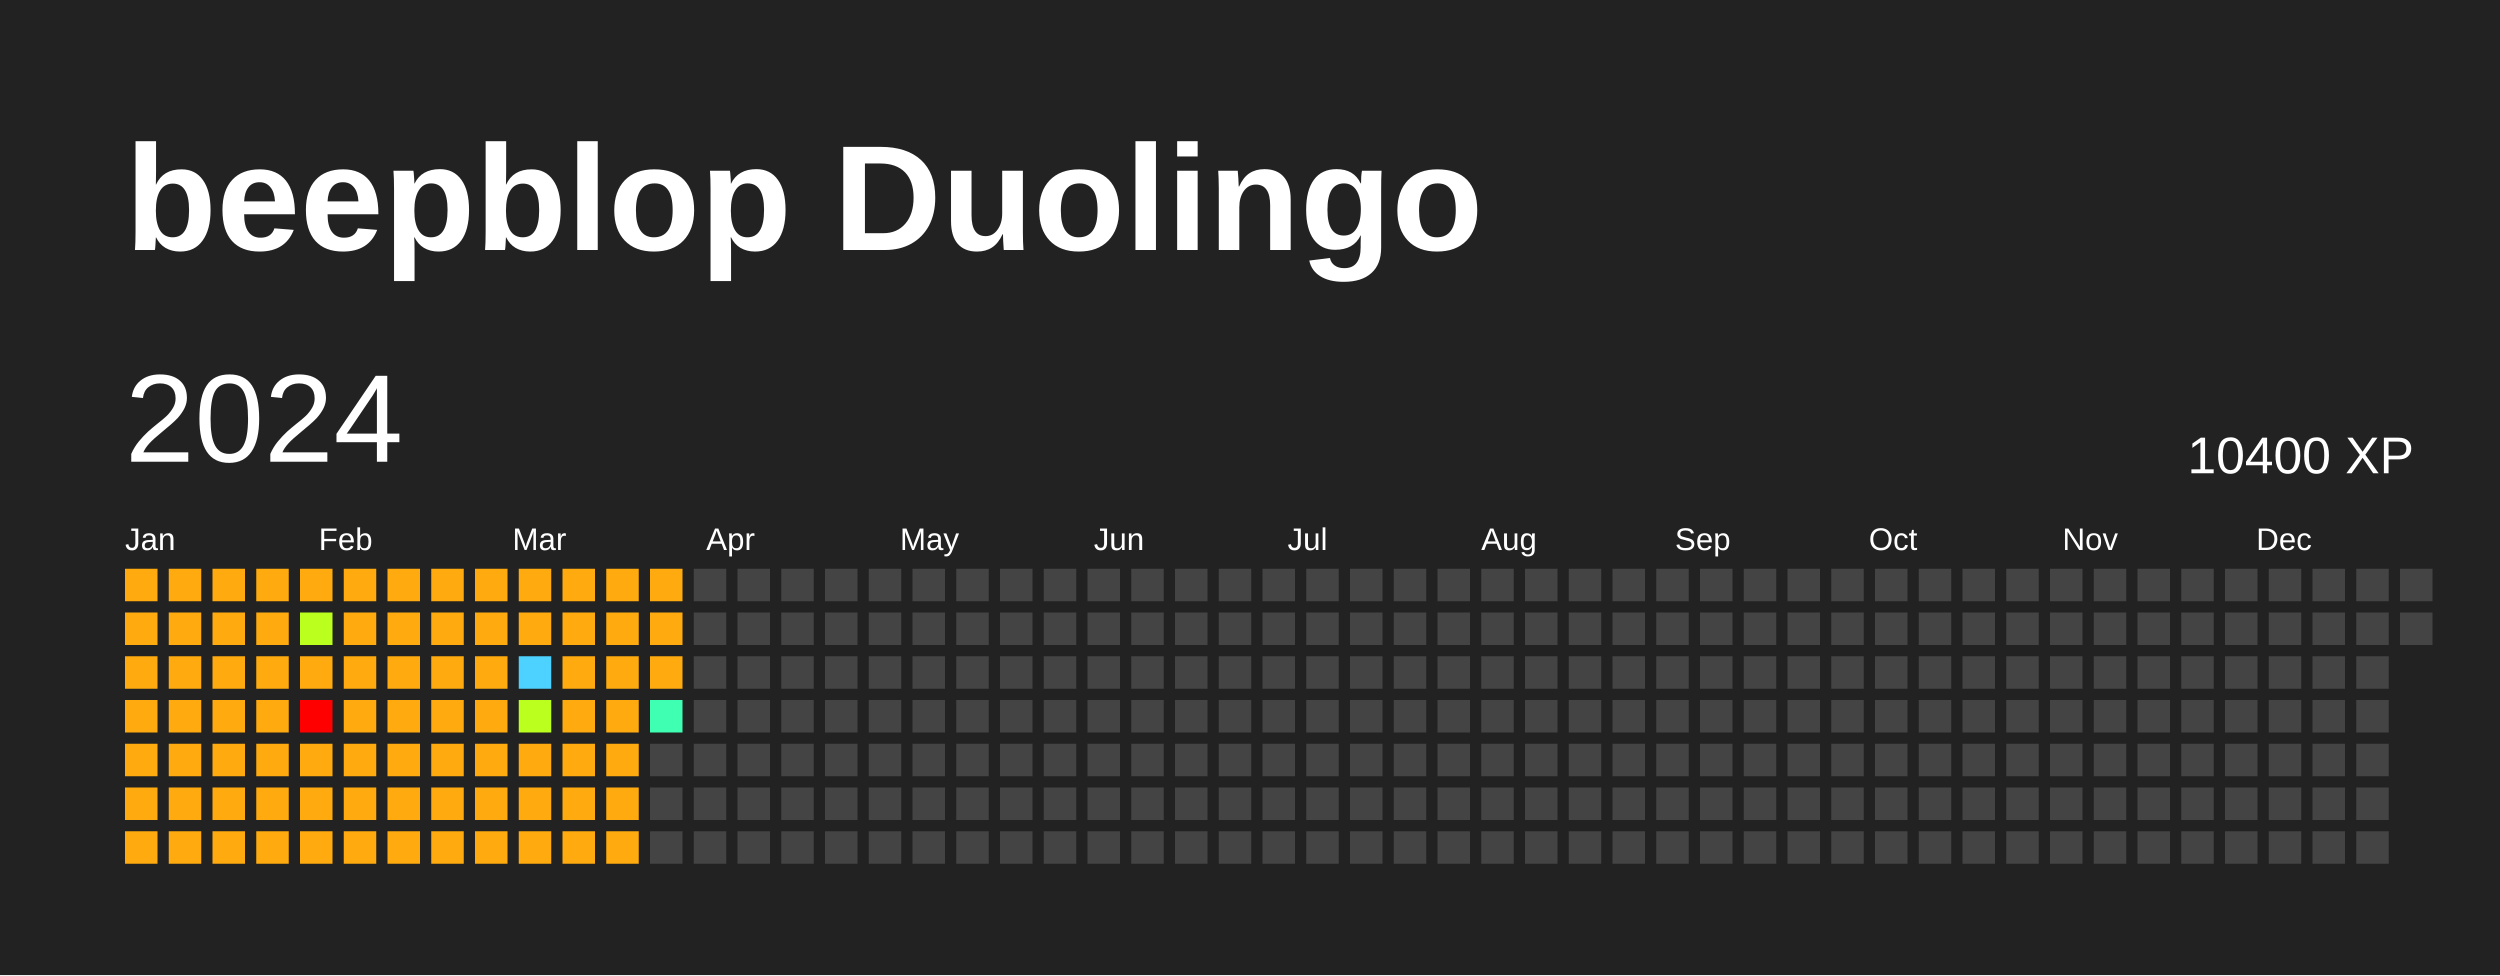
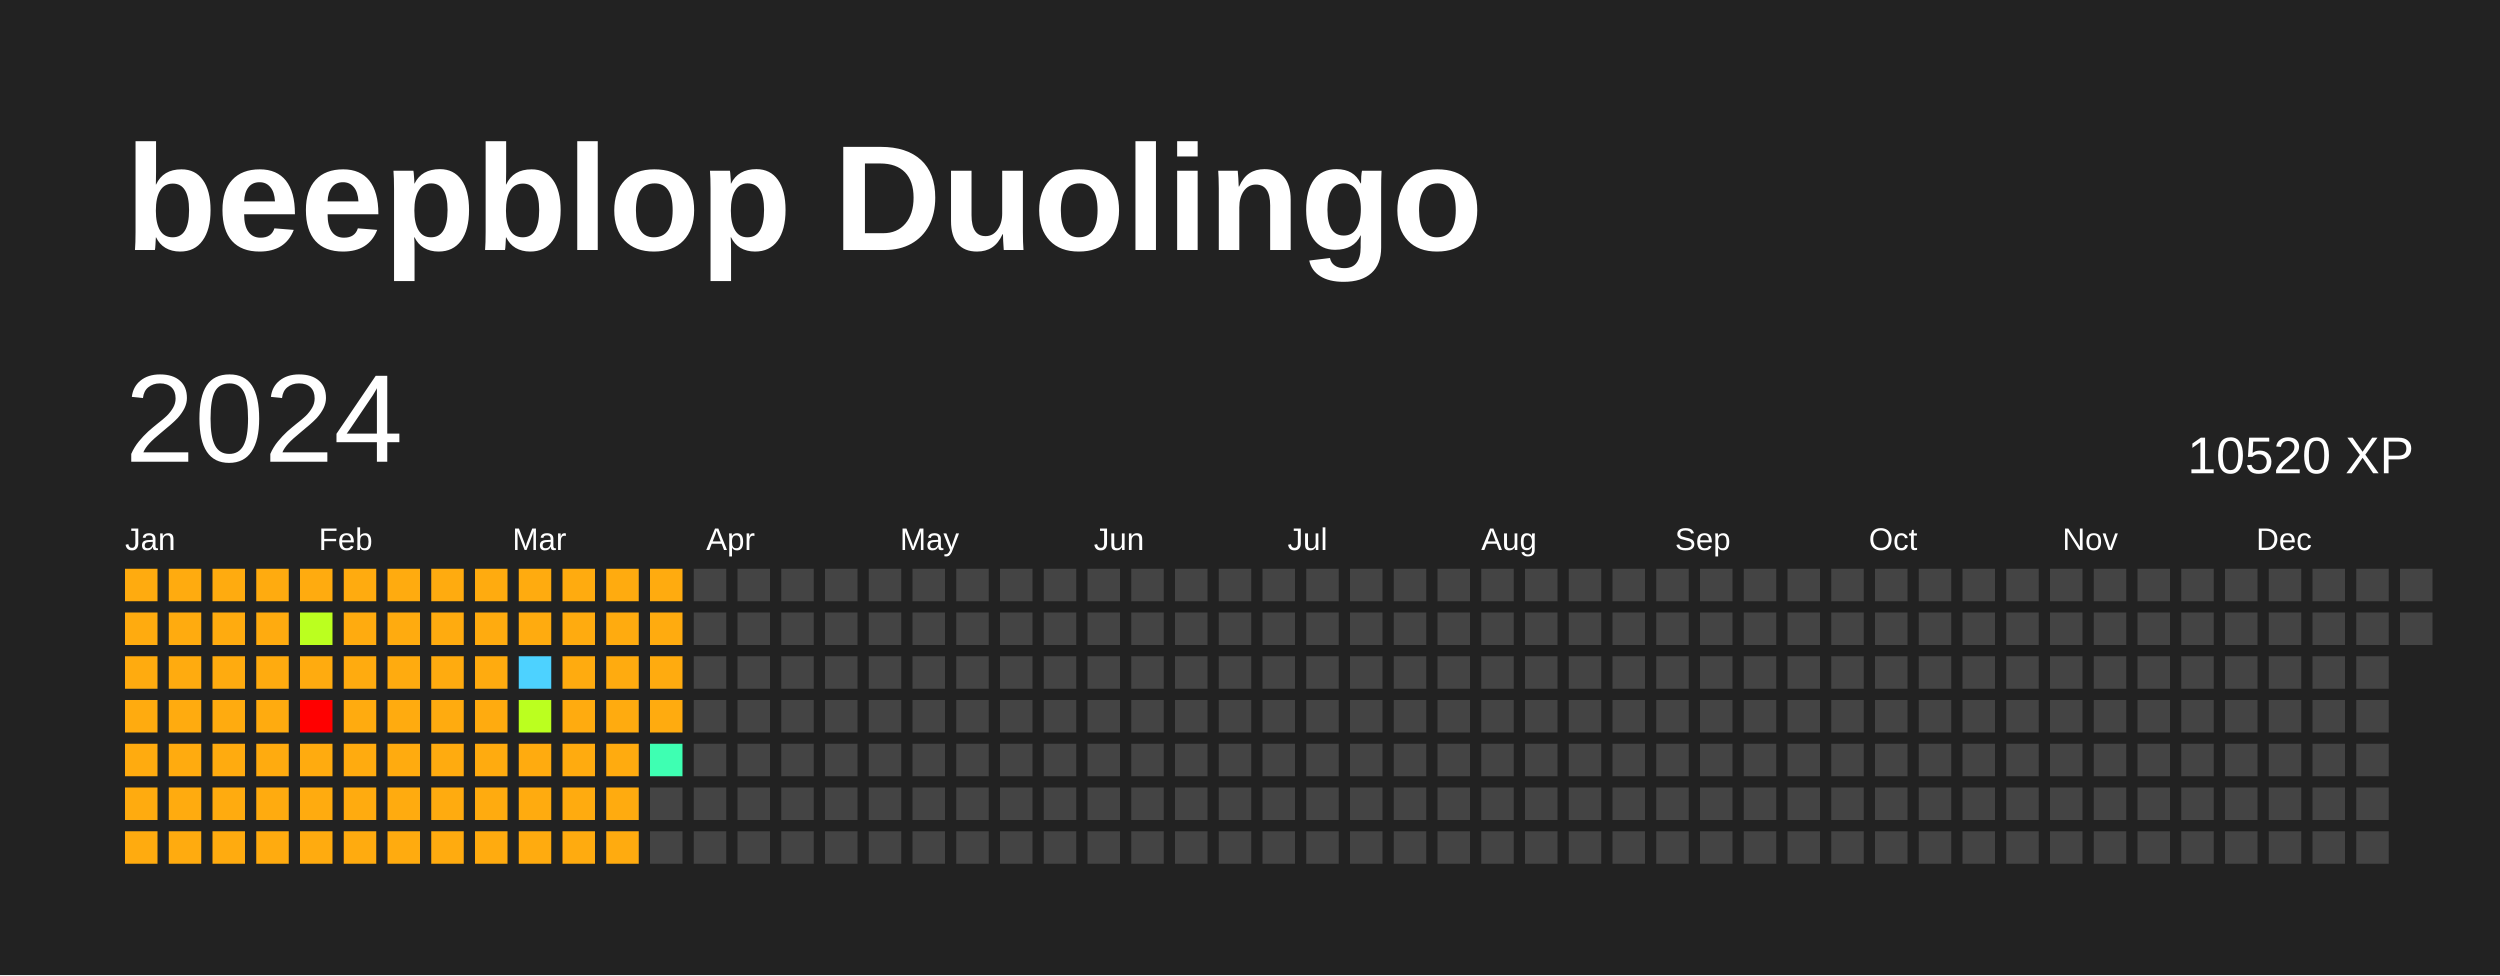
<svg xmlns="http://www.w3.org/2000/svg" baseProfile="full" height="78mm" version="1.1" viewBox="0,0,200,78" width="200mm">
  <defs />
  <rect fill="#222222" height="78" width="200" x="0" y="0" />
  <text fill="#FFFFFF" style="font-size:12px; font-family:Arial; font-weight:bold;" x="10" y="20">beepblop Duolingo</text>
  <text dominant-baseline="hanging" fill="#FFFFFF" style="font-size:10.0px; font-family:Arial;" x="10" y="30">2024</text>
-   <text dominant-baseline="hanging" fill="#FFFFFF" style="font-size:4.125px; font-family:Arial;" x="175" y="35">10400 XP</text>
+   <text dominant-baseline="hanging" fill="#FFFFFF" style="font-size:4.125px; font-family:Arial;" x="175" y="35">10520 XP</text>
  <text fill="#FFFFFF" style="font-size:2.5px; font-family:Arial" x="10.0" y="44">Jan</text>
  <text fill="#FFFFFF" style="font-size:2.5px; font-family:Arial" x="25.5" y="44">Feb</text>
  <text fill="#FFFFFF" style="font-size:2.5px; font-family:Arial" x="41.0" y="44">Mar</text>
  <text fill="#FFFFFF" style="font-size:2.5px; font-family:Arial" x="56.5" y="44">Apr</text>
  <text fill="#FFFFFF" style="font-size:2.5px; font-family:Arial" x="72.0" y="44">May</text>
  <text fill="#FFFFFF" style="font-size:2.5px; font-family:Arial" x="87.5" y="44">Jun</text>
  <text fill="#FFFFFF" style="font-size:2.5px; font-family:Arial" x="103.0" y="44">Jul</text>
  <text fill="#FFFFFF" style="font-size:2.5px; font-family:Arial" x="118.5" y="44">Aug</text>
  <text fill="#FFFFFF" style="font-size:2.5px; font-family:Arial" x="134.0" y="44">Sep</text>
  <text fill="#FFFFFF" style="font-size:2.5px; font-family:Arial" x="149.5" y="44">Oct</text>
  <text fill="#FFFFFF" style="font-size:2.5px; font-family:Arial" x="165.0" y="44">Nov</text>
  <text fill="#FFFFFF" style="font-size:2.5px; font-family:Arial" x="180.5" y="44">Dec</text>
  <rect fill="#ffab0f" height="2.6" width="2.6" x="10.0" y="45.5" />
  <rect fill="#ffab0f" height="2.6" width="2.6" x="10.0" y="49.0" />
  <rect fill="#ffab0f" height="2.6" width="2.6" x="10.0" y="52.5" />
  <rect fill="#ffab0f" height="2.6" width="2.6" x="10.0" y="56.0" />
  <rect fill="#ffab0f" height="2.6" width="2.6" x="10.0" y="59.5" />
  <rect fill="#ffab0f" height="2.6" width="2.6" x="10.0" y="63.0" />
  <rect fill="#ffab0f" height="2.6" width="2.6" x="10.0" y="66.5" />
  <rect fill="#ffab0f" height="2.6" width="2.6" x="13.5" y="45.5" />
  <rect fill="#ffab0f" height="2.6" width="2.6" x="13.5" y="49.0" />
  <rect fill="#ffab0f" height="2.6" width="2.6" x="13.5" y="52.5" />
  <rect fill="#ffab0f" height="2.6" width="2.6" x="13.5" y="56.0" />
  <rect fill="#ffab0f" height="2.6" width="2.6" x="13.5" y="59.5" />
  <rect fill="#ffab0f" height="2.6" width="2.6" x="13.5" y="63.0" />
  <rect fill="#ffab0f" height="2.6" width="2.6" x="13.5" y="66.5" />
  <rect fill="#ffab0f" height="2.6" width="2.6" x="17.0" y="45.5" />
  <rect fill="#ffab0f" height="2.6" width="2.6" x="17.0" y="49.0" />
  <rect fill="#ffab0f" height="2.6" width="2.6" x="17.0" y="52.5" />
  <rect fill="#ffab0f" height="2.6" width="2.6" x="17.0" y="56.0" />
  <rect fill="#ffab0f" height="2.6" width="2.6" x="17.0" y="59.5" />
  <rect fill="#ffab0f" height="2.6" width="2.6" x="17.0" y="63.0" />
  <rect fill="#ffab0f" height="2.6" width="2.6" x="17.0" y="66.5" />
  <rect fill="#ffab0f" height="2.6" width="2.6" x="20.5" y="45.5" />
  <rect fill="#ffab0f" height="2.6" width="2.6" x="20.5" y="49.0" />
  <rect fill="#ffab0f" height="2.6" width="2.6" x="20.5" y="52.5" />
  <rect fill="#ffab0f" height="2.6" width="2.6" x="20.5" y="56.0" />
  <rect fill="#ffab0f" height="2.6" width="2.6" x="20.5" y="59.5" />
  <rect fill="#ffab0f" height="2.6" width="2.6" x="20.5" y="63.0" />
  <rect fill="#ffab0f" height="2.6" width="2.6" x="20.5" y="66.5" />
  <rect fill="#ffab0f" height="2.6" width="2.6" x="24.0" y="45.5" />
  <rect fill="#bbff1f" height="2.6" width="2.6" x="24.0" y="49.0" />
  <rect fill="#ffab0f" height="2.6" width="2.6" x="24.0" y="52.5" />
  <rect fill="red" height="2.6" width="2.6" x="24.0" y="56.0" />
  <rect fill="#ffab0f" height="2.6" width="2.6" x="24.0" y="59.5" />
  <rect fill="#ffab0f" height="2.6" width="2.6" x="24.0" y="63.0" />
  <rect fill="#ffab0f" height="2.6" width="2.6" x="24.0" y="66.5" />
  <rect fill="#ffab0f" height="2.6" width="2.6" x="27.5" y="45.5" />
  <rect fill="#ffab0f" height="2.6" width="2.6" x="27.5" y="49.0" />
  <rect fill="#ffab0f" height="2.6" width="2.6" x="27.5" y="52.5" />
  <rect fill="#ffab0f" height="2.6" width="2.6" x="27.5" y="56.0" />
  <rect fill="#ffab0f" height="2.6" width="2.6" x="27.5" y="59.5" />
  <rect fill="#ffab0f" height="2.6" width="2.6" x="27.5" y="63.0" />
  <rect fill="#ffab0f" height="2.6" width="2.6" x="27.5" y="66.5" />
  <rect fill="#ffab0f" height="2.6" width="2.6" x="31.0" y="45.5" />
  <rect fill="#ffab0f" height="2.6" width="2.6" x="31.0" y="49.0" />
  <rect fill="#ffab0f" height="2.6" width="2.6" x="31.0" y="52.5" />
  <rect fill="#ffab0f" height="2.6" width="2.6" x="31.0" y="56.0" />
  <rect fill="#ffab0f" height="2.6" width="2.6" x="31.0" y="59.5" />
  <rect fill="#ffab0f" height="2.6" width="2.6" x="31.0" y="63.0" />
  <rect fill="#ffab0f" height="2.6" width="2.6" x="31.0" y="66.5" />
  <rect fill="#ffab0f" height="2.6" width="2.6" x="34.5" y="45.5" />
  <rect fill="#ffab0f" height="2.6" width="2.6" x="34.5" y="49.0" />
  <rect fill="#ffab0f" height="2.6" width="2.6" x="34.5" y="52.5" />
  <rect fill="#ffab0f" height="2.6" width="2.6" x="34.5" y="56.0" />
  <rect fill="#ffab0f" height="2.6" width="2.6" x="34.5" y="59.5" />
  <rect fill="#ffab0f" height="2.6" width="2.6" x="34.5" y="63.0" />
  <rect fill="#ffab0f" height="2.6" width="2.6" x="34.5" y="66.5" />
  <rect fill="#ffab0f" height="2.6" width="2.6" x="38.0" y="45.5" />
  <rect fill="#ffab0f" height="2.6" width="2.6" x="38.0" y="49.0" />
  <rect fill="#ffab0f" height="2.6" width="2.6" x="38.0" y="52.5" />
  <rect fill="#ffab0f" height="2.6" width="2.6" x="38.0" y="56.0" />
  <rect fill="#ffab0f" height="2.6" width="2.6" x="38.0" y="59.5" />
  <rect fill="#ffab0f" height="2.6" width="2.6" x="38.0" y="63.0" />
  <rect fill="#ffab0f" height="2.6" width="2.6" x="38.0" y="66.5" />
  <rect fill="#ffab0f" height="2.6" width="2.6" x="41.5" y="45.5" />
  <rect fill="#ffab0f" height="2.6" width="2.6" x="41.5" y="49.0" />
  <rect fill="#4dd2ff" height="2.6" width="2.6" x="41.5" y="52.5" />
  <rect fill="#bbff1f" height="2.6" width="2.6" x="41.5" y="56.0" />
  <rect fill="#ffab0f" height="2.6" width="2.6" x="41.5" y="59.5" />
  <rect fill="#ffab0f" height="2.6" width="2.6" x="41.5" y="63.0" />
  <rect fill="#ffab0f" height="2.6" width="2.6" x="41.5" y="66.5" />
  <rect fill="#ffab0f" height="2.6" width="2.6" x="45.0" y="45.5" />
  <rect fill="#ffab0f" height="2.6" width="2.6" x="45.0" y="49.0" />
  <rect fill="#ffab0f" height="2.6" width="2.6" x="45.0" y="52.5" />
  <rect fill="#ffab0f" height="2.6" width="2.6" x="45.0" y="56.0" />
  <rect fill="#ffab0f" height="2.6" width="2.6" x="45.0" y="59.5" />
  <rect fill="#ffab0f" height="2.6" width="2.6" x="45.0" y="63.0" />
  <rect fill="#ffab0f" height="2.6" width="2.6" x="45.0" y="66.5" />
  <rect fill="#ffab0f" height="2.6" width="2.6" x="48.5" y="45.5" />
  <rect fill="#ffab0f" height="2.6" width="2.6" x="48.5" y="49.0" />
  <rect fill="#ffab0f" height="2.6" width="2.6" x="48.5" y="52.5" />
  <rect fill="#ffab0f" height="2.6" width="2.6" x="48.5" y="56.0" />
  <rect fill="#ffab0f" height="2.6" width="2.6" x="48.5" y="59.5" />
  <rect fill="#ffab0f" height="2.6" width="2.6" x="48.5" y="63.0" />
  <rect fill="#ffab0f" height="2.6" width="2.6" x="48.5" y="66.5" />
  <rect fill="#ffab0f" height="2.6" width="2.6" x="52.0" y="45.5" />
  <rect fill="#ffab0f" height="2.6" width="2.6" x="52.0" y="49.0" />
  <rect fill="#ffab0f" height="2.6" width="2.6" x="52.0" y="52.5" />
-   <rect fill="#3effb2" height="2.6" width="2.6" x="52.0" y="56.0" />
-   <rect fill="#444444" height="2.6" width="2.6" x="52.0" y="59.5" />
+   <rect fill="#ffab0f" height="2.6" width="2.6" x="52.0" y="56.0" />
+   <rect fill="#3effb2" height="2.6" width="2.6" x="52.0" y="59.5" />
  <rect fill="#444444" height="2.6" width="2.6" x="52.0" y="63.0" />
  <rect fill="#444444" height="2.6" width="2.6" x="52.0" y="66.5" />
  <rect fill="#444444" height="2.6" width="2.6" x="55.5" y="45.5" />
  <rect fill="#444444" height="2.6" width="2.6" x="55.5" y="49.0" />
  <rect fill="#444444" height="2.6" width="2.6" x="55.5" y="52.5" />
  <rect fill="#444444" height="2.6" width="2.6" x="55.5" y="56.0" />
  <rect fill="#444444" height="2.6" width="2.6" x="55.5" y="59.5" />
  <rect fill="#444444" height="2.6" width="2.6" x="55.5" y="63.0" />
  <rect fill="#444444" height="2.6" width="2.6" x="55.5" y="66.5" />
  <rect fill="#444444" height="2.6" width="2.6" x="59.0" y="45.5" />
  <rect fill="#444444" height="2.6" width="2.6" x="59.0" y="49.0" />
  <rect fill="#444444" height="2.6" width="2.6" x="59.0" y="52.5" />
  <rect fill="#444444" height="2.6" width="2.6" x="59.0" y="56.0" />
  <rect fill="#444444" height="2.6" width="2.6" x="59.0" y="59.5" />
  <rect fill="#444444" height="2.6" width="2.6" x="59.0" y="63.0" />
  <rect fill="#444444" height="2.6" width="2.6" x="59.0" y="66.5" />
  <rect fill="#444444" height="2.6" width="2.6" x="62.5" y="45.5" />
  <rect fill="#444444" height="2.6" width="2.6" x="62.5" y="49.0" />
  <rect fill="#444444" height="2.6" width="2.6" x="62.5" y="52.5" />
  <rect fill="#444444" height="2.6" width="2.6" x="62.5" y="56.0" />
  <rect fill="#444444" height="2.6" width="2.6" x="62.5" y="59.5" />
  <rect fill="#444444" height="2.6" width="2.6" x="62.5" y="63.0" />
  <rect fill="#444444" height="2.6" width="2.6" x="62.5" y="66.5" />
  <rect fill="#444444" height="2.6" width="2.6" x="66.0" y="45.5" />
  <rect fill="#444444" height="2.6" width="2.6" x="66.0" y="49.0" />
  <rect fill="#444444" height="2.6" width="2.6" x="66.0" y="52.5" />
  <rect fill="#444444" height="2.6" width="2.6" x="66.0" y="56.0" />
  <rect fill="#444444" height="2.6" width="2.6" x="66.0" y="59.5" />
  <rect fill="#444444" height="2.6" width="2.6" x="66.0" y="63.0" />
  <rect fill="#444444" height="2.6" width="2.6" x="66.0" y="66.5" />
  <rect fill="#444444" height="2.6" width="2.6" x="69.5" y="45.5" />
  <rect fill="#444444" height="2.6" width="2.6" x="69.5" y="49.0" />
  <rect fill="#444444" height="2.6" width="2.6" x="69.5" y="52.5" />
  <rect fill="#444444" height="2.6" width="2.6" x="69.5" y="56.0" />
  <rect fill="#444444" height="2.6" width="2.6" x="69.5" y="59.5" />
  <rect fill="#444444" height="2.6" width="2.6" x="69.5" y="63.0" />
  <rect fill="#444444" height="2.6" width="2.6" x="69.5" y="66.5" />
  <rect fill="#444444" height="2.6" width="2.6" x="73.0" y="45.5" />
  <rect fill="#444444" height="2.6" width="2.6" x="73.0" y="49.0" />
  <rect fill="#444444" height="2.6" width="2.6" x="73.0" y="52.5" />
  <rect fill="#444444" height="2.6" width="2.6" x="73.0" y="56.0" />
  <rect fill="#444444" height="2.6" width="2.6" x="73.0" y="59.5" />
  <rect fill="#444444" height="2.6" width="2.6" x="73.0" y="63.0" />
  <rect fill="#444444" height="2.6" width="2.6" x="73.0" y="66.5" />
  <rect fill="#444444" height="2.6" width="2.6" x="76.5" y="45.5" />
  <rect fill="#444444" height="2.6" width="2.6" x="76.5" y="49.0" />
  <rect fill="#444444" height="2.6" width="2.6" x="76.5" y="52.5" />
  <rect fill="#444444" height="2.6" width="2.6" x="76.5" y="56.0" />
  <rect fill="#444444" height="2.6" width="2.6" x="76.5" y="59.5" />
  <rect fill="#444444" height="2.6" width="2.6" x="76.5" y="63.0" />
  <rect fill="#444444" height="2.6" width="2.6" x="76.5" y="66.5" />
  <rect fill="#444444" height="2.6" width="2.6" x="80.0" y="45.5" />
  <rect fill="#444444" height="2.6" width="2.6" x="80.0" y="49.0" />
  <rect fill="#444444" height="2.6" width="2.6" x="80.0" y="52.5" />
  <rect fill="#444444" height="2.6" width="2.6" x="80.0" y="56.0" />
  <rect fill="#444444" height="2.6" width="2.6" x="80.0" y="59.5" />
  <rect fill="#444444" height="2.6" width="2.6" x="80.0" y="63.0" />
  <rect fill="#444444" height="2.6" width="2.6" x="80.0" y="66.5" />
  <rect fill="#444444" height="2.6" width="2.6" x="83.5" y="45.5" />
  <rect fill="#444444" height="2.6" width="2.6" x="83.5" y="49.0" />
  <rect fill="#444444" height="2.6" width="2.6" x="83.5" y="52.5" />
  <rect fill="#444444" height="2.6" width="2.6" x="83.5" y="56.0" />
  <rect fill="#444444" height="2.6" width="2.6" x="83.5" y="59.5" />
  <rect fill="#444444" height="2.6" width="2.6" x="83.5" y="63.0" />
  <rect fill="#444444" height="2.6" width="2.6" x="83.5" y="66.5" />
  <rect fill="#444444" height="2.6" width="2.6" x="87.0" y="45.5" />
  <rect fill="#444444" height="2.6" width="2.6" x="87.0" y="49.0" />
  <rect fill="#444444" height="2.6" width="2.6" x="87.0" y="52.5" />
  <rect fill="#444444" height="2.6" width="2.6" x="87.0" y="56.0" />
  <rect fill="#444444" height="2.6" width="2.6" x="87.0" y="59.5" />
  <rect fill="#444444" height="2.6" width="2.6" x="87.0" y="63.0" />
  <rect fill="#444444" height="2.6" width="2.6" x="87.0" y="66.5" />
  <rect fill="#444444" height="2.6" width="2.6" x="90.5" y="45.5" />
  <rect fill="#444444" height="2.6" width="2.6" x="90.5" y="49.0" />
  <rect fill="#444444" height="2.6" width="2.6" x="90.5" y="52.5" />
  <rect fill="#444444" height="2.6" width="2.6" x="90.5" y="56.0" />
  <rect fill="#444444" height="2.6" width="2.6" x="90.5" y="59.5" />
  <rect fill="#444444" height="2.6" width="2.6" x="90.5" y="63.0" />
  <rect fill="#444444" height="2.6" width="2.6" x="90.5" y="66.5" />
  <rect fill="#444444" height="2.6" width="2.6" x="94.0" y="45.5" />
  <rect fill="#444444" height="2.6" width="2.6" x="94.0" y="49.0" />
  <rect fill="#444444" height="2.6" width="2.6" x="94.0" y="52.5" />
  <rect fill="#444444" height="2.6" width="2.6" x="94.0" y="56.0" />
  <rect fill="#444444" height="2.6" width="2.6" x="94.0" y="59.5" />
  <rect fill="#444444" height="2.6" width="2.6" x="94.0" y="63.0" />
  <rect fill="#444444" height="2.6" width="2.6" x="94.0" y="66.5" />
  <rect fill="#444444" height="2.6" width="2.6" x="97.5" y="45.5" />
  <rect fill="#444444" height="2.6" width="2.6" x="97.5" y="49.0" />
  <rect fill="#444444" height="2.6" width="2.6" x="97.5" y="52.5" />
  <rect fill="#444444" height="2.6" width="2.6" x="97.5" y="56.0" />
  <rect fill="#444444" height="2.6" width="2.6" x="97.5" y="59.5" />
  <rect fill="#444444" height="2.6" width="2.6" x="97.5" y="63.0" />
  <rect fill="#444444" height="2.6" width="2.6" x="97.5" y="66.5" />
  <rect fill="#444444" height="2.6" width="2.6" x="101.0" y="45.5" />
  <rect fill="#444444" height="2.6" width="2.6" x="101.0" y="49.0" />
  <rect fill="#444444" height="2.6" width="2.6" x="101.0" y="52.5" />
  <rect fill="#444444" height="2.6" width="2.6" x="101.0" y="56.0" />
  <rect fill="#444444" height="2.6" width="2.6" x="101.0" y="59.5" />
  <rect fill="#444444" height="2.6" width="2.6" x="101.0" y="63.0" />
  <rect fill="#444444" height="2.6" width="2.6" x="101.0" y="66.5" />
  <rect fill="#444444" height="2.6" width="2.6" x="104.5" y="45.5" />
  <rect fill="#444444" height="2.6" width="2.6" x="104.5" y="49.0" />
  <rect fill="#444444" height="2.6" width="2.6" x="104.5" y="52.5" />
  <rect fill="#444444" height="2.6" width="2.6" x="104.5" y="56.0" />
  <rect fill="#444444" height="2.6" width="2.6" x="104.5" y="59.5" />
  <rect fill="#444444" height="2.6" width="2.6" x="104.5" y="63.0" />
  <rect fill="#444444" height="2.6" width="2.6" x="104.5" y="66.5" />
  <rect fill="#444444" height="2.6" width="2.6" x="108.0" y="45.5" />
  <rect fill="#444444" height="2.6" width="2.6" x="108.0" y="49.0" />
  <rect fill="#444444" height="2.6" width="2.6" x="108.0" y="52.5" />
  <rect fill="#444444" height="2.6" width="2.6" x="108.0" y="56.0" />
  <rect fill="#444444" height="2.6" width="2.6" x="108.0" y="59.5" />
  <rect fill="#444444" height="2.6" width="2.6" x="108.0" y="63.0" />
  <rect fill="#444444" height="2.6" width="2.6" x="108.0" y="66.5" />
  <rect fill="#444444" height="2.6" width="2.6" x="111.5" y="45.5" />
  <rect fill="#444444" height="2.6" width="2.6" x="111.5" y="49.0" />
  <rect fill="#444444" height="2.6" width="2.6" x="111.5" y="52.5" />
  <rect fill="#444444" height="2.6" width="2.6" x="111.5" y="56.0" />
  <rect fill="#444444" height="2.6" width="2.6" x="111.5" y="59.5" />
  <rect fill="#444444" height="2.6" width="2.6" x="111.5" y="63.0" />
  <rect fill="#444444" height="2.6" width="2.6" x="111.5" y="66.5" />
  <rect fill="#444444" height="2.6" width="2.6" x="115.0" y="45.5" />
  <rect fill="#444444" height="2.6" width="2.6" x="115.0" y="49.0" />
  <rect fill="#444444" height="2.6" width="2.6" x="115.0" y="52.5" />
  <rect fill="#444444" height="2.6" width="2.6" x="115.0" y="56.0" />
  <rect fill="#444444" height="2.6" width="2.6" x="115.0" y="59.5" />
  <rect fill="#444444" height="2.6" width="2.6" x="115.0" y="63.0" />
  <rect fill="#444444" height="2.6" width="2.6" x="115.0" y="66.5" />
  <rect fill="#444444" height="2.6" width="2.6" x="118.5" y="45.5" />
  <rect fill="#444444" height="2.6" width="2.6" x="118.5" y="49.0" />
  <rect fill="#444444" height="2.6" width="2.6" x="118.5" y="52.5" />
  <rect fill="#444444" height="2.6" width="2.6" x="118.5" y="56.0" />
  <rect fill="#444444" height="2.6" width="2.6" x="118.5" y="59.5" />
  <rect fill="#444444" height="2.6" width="2.6" x="118.5" y="63.0" />
  <rect fill="#444444" height="2.6" width="2.6" x="118.5" y="66.5" />
  <rect fill="#444444" height="2.6" width="2.6" x="122.0" y="45.5" />
  <rect fill="#444444" height="2.6" width="2.6" x="122.0" y="49.0" />
  <rect fill="#444444" height="2.6" width="2.6" x="122.0" y="52.5" />
  <rect fill="#444444" height="2.6" width="2.6" x="122.0" y="56.0" />
  <rect fill="#444444" height="2.6" width="2.6" x="122.0" y="59.5" />
  <rect fill="#444444" height="2.6" width="2.6" x="122.0" y="63.0" />
  <rect fill="#444444" height="2.6" width="2.6" x="122.0" y="66.5" />
  <rect fill="#444444" height="2.6" width="2.6" x="125.5" y="45.5" />
  <rect fill="#444444" height="2.6" width="2.6" x="125.5" y="49.0" />
  <rect fill="#444444" height="2.6" width="2.6" x="125.5" y="52.5" />
  <rect fill="#444444" height="2.6" width="2.6" x="125.5" y="56.0" />
  <rect fill="#444444" height="2.6" width="2.6" x="125.5" y="59.5" />
  <rect fill="#444444" height="2.6" width="2.6" x="125.5" y="63.0" />
  <rect fill="#444444" height="2.6" width="2.6" x="125.5" y="66.5" />
  <rect fill="#444444" height="2.6" width="2.6" x="129.0" y="45.5" />
  <rect fill="#444444" height="2.6" width="2.6" x="129.0" y="49.0" />
  <rect fill="#444444" height="2.6" width="2.6" x="129.0" y="52.5" />
  <rect fill="#444444" height="2.6" width="2.6" x="129.0" y="56.0" />
  <rect fill="#444444" height="2.6" width="2.6" x="129.0" y="59.5" />
  <rect fill="#444444" height="2.6" width="2.6" x="129.0" y="63.0" />
  <rect fill="#444444" height="2.6" width="2.6" x="129.0" y="66.5" />
  <rect fill="#444444" height="2.6" width="2.6" x="132.5" y="45.5" />
  <rect fill="#444444" height="2.6" width="2.6" x="132.5" y="49.0" />
  <rect fill="#444444" height="2.6" width="2.6" x="132.5" y="52.5" />
  <rect fill="#444444" height="2.6" width="2.6" x="132.5" y="56.0" />
  <rect fill="#444444" height="2.6" width="2.6" x="132.5" y="59.5" />
  <rect fill="#444444" height="2.6" width="2.6" x="132.5" y="63.0" />
  <rect fill="#444444" height="2.6" width="2.6" x="132.5" y="66.5" />
  <rect fill="#444444" height="2.6" width="2.6" x="136.0" y="45.5" />
  <rect fill="#444444" height="2.6" width="2.6" x="136.0" y="49.0" />
  <rect fill="#444444" height="2.6" width="2.6" x="136.0" y="52.5" />
  <rect fill="#444444" height="2.6" width="2.6" x="136.0" y="56.0" />
  <rect fill="#444444" height="2.6" width="2.6" x="136.0" y="59.5" />
  <rect fill="#444444" height="2.6" width="2.6" x="136.0" y="63.0" />
  <rect fill="#444444" height="2.6" width="2.6" x="136.0" y="66.5" />
  <rect fill="#444444" height="2.6" width="2.6" x="139.5" y="45.5" />
  <rect fill="#444444" height="2.6" width="2.6" x="139.5" y="49.0" />
  <rect fill="#444444" height="2.6" width="2.6" x="139.5" y="52.5" />
  <rect fill="#444444" height="2.6" width="2.6" x="139.5" y="56.0" />
  <rect fill="#444444" height="2.6" width="2.6" x="139.5" y="59.5" />
  <rect fill="#444444" height="2.6" width="2.6" x="139.5" y="63.0" />
  <rect fill="#444444" height="2.6" width="2.6" x="139.5" y="66.5" />
  <rect fill="#444444" height="2.6" width="2.6" x="143.0" y="45.5" />
  <rect fill="#444444" height="2.6" width="2.6" x="143.0" y="49.0" />
  <rect fill="#444444" height="2.6" width="2.6" x="143.0" y="52.5" />
  <rect fill="#444444" height="2.6" width="2.6" x="143.0" y="56.0" />
  <rect fill="#444444" height="2.6" width="2.6" x="143.0" y="59.5" />
  <rect fill="#444444" height="2.6" width="2.6" x="143.0" y="63.0" />
  <rect fill="#444444" height="2.6" width="2.6" x="143.0" y="66.5" />
  <rect fill="#444444" height="2.6" width="2.6" x="146.5" y="45.5" />
  <rect fill="#444444" height="2.6" width="2.6" x="146.5" y="49.0" />
  <rect fill="#444444" height="2.6" width="2.6" x="146.5" y="52.5" />
  <rect fill="#444444" height="2.6" width="2.6" x="146.5" y="56.0" />
  <rect fill="#444444" height="2.6" width="2.6" x="146.5" y="59.5" />
  <rect fill="#444444" height="2.6" width="2.6" x="146.5" y="63.0" />
  <rect fill="#444444" height="2.6" width="2.6" x="146.5" y="66.5" />
  <rect fill="#444444" height="2.6" width="2.6" x="150.0" y="45.5" />
  <rect fill="#444444" height="2.6" width="2.6" x="150.0" y="49.0" />
  <rect fill="#444444" height="2.6" width="2.6" x="150.0" y="52.5" />
  <rect fill="#444444" height="2.6" width="2.6" x="150.0" y="56.0" />
  <rect fill="#444444" height="2.6" width="2.6" x="150.0" y="59.5" />
  <rect fill="#444444" height="2.6" width="2.6" x="150.0" y="63.0" />
  <rect fill="#444444" height="2.6" width="2.6" x="150.0" y="66.5" />
  <rect fill="#444444" height="2.6" width="2.6" x="153.5" y="45.5" />
  <rect fill="#444444" height="2.6" width="2.6" x="153.5" y="49.0" />
  <rect fill="#444444" height="2.6" width="2.6" x="153.5" y="52.5" />
  <rect fill="#444444" height="2.6" width="2.6" x="153.5" y="56.0" />
  <rect fill="#444444" height="2.6" width="2.6" x="153.5" y="59.5" />
  <rect fill="#444444" height="2.6" width="2.6" x="153.5" y="63.0" />
  <rect fill="#444444" height="2.6" width="2.6" x="153.5" y="66.5" />
  <rect fill="#444444" height="2.6" width="2.6" x="157.0" y="45.5" />
  <rect fill="#444444" height="2.6" width="2.6" x="157.0" y="49.0" />
  <rect fill="#444444" height="2.6" width="2.6" x="157.0" y="52.5" />
  <rect fill="#444444" height="2.6" width="2.6" x="157.0" y="56.0" />
  <rect fill="#444444" height="2.6" width="2.6" x="157.0" y="59.5" />
  <rect fill="#444444" height="2.6" width="2.6" x="157.0" y="63.0" />
  <rect fill="#444444" height="2.6" width="2.6" x="157.0" y="66.5" />
  <rect fill="#444444" height="2.6" width="2.6" x="160.5" y="45.5" />
  <rect fill="#444444" height="2.6" width="2.6" x="160.5" y="49.0" />
  <rect fill="#444444" height="2.6" width="2.6" x="160.5" y="52.5" />
  <rect fill="#444444" height="2.6" width="2.6" x="160.5" y="56.0" />
  <rect fill="#444444" height="2.6" width="2.6" x="160.5" y="59.5" />
  <rect fill="#444444" height="2.6" width="2.6" x="160.5" y="63.0" />
  <rect fill="#444444" height="2.6" width="2.6" x="160.5" y="66.5" />
  <rect fill="#444444" height="2.6" width="2.6" x="164.0" y="45.5" />
  <rect fill="#444444" height="2.6" width="2.6" x="164.0" y="49.0" />
  <rect fill="#444444" height="2.6" width="2.6" x="164.0" y="52.5" />
  <rect fill="#444444" height="2.6" width="2.6" x="164.0" y="56.0" />
  <rect fill="#444444" height="2.6" width="2.6" x="164.0" y="59.5" />
  <rect fill="#444444" height="2.6" width="2.6" x="164.0" y="63.0" />
  <rect fill="#444444" height="2.6" width="2.6" x="164.0" y="66.5" />
  <rect fill="#444444" height="2.6" width="2.6" x="167.5" y="45.5" />
  <rect fill="#444444" height="2.6" width="2.6" x="167.5" y="49.0" />
  <rect fill="#444444" height="2.6" width="2.6" x="167.5" y="52.5" />
  <rect fill="#444444" height="2.6" width="2.6" x="167.5" y="56.0" />
  <rect fill="#444444" height="2.6" width="2.6" x="167.5" y="59.5" />
  <rect fill="#444444" height="2.6" width="2.6" x="167.5" y="63.0" />
  <rect fill="#444444" height="2.6" width="2.6" x="167.5" y="66.5" />
  <rect fill="#444444" height="2.6" width="2.6" x="171.0" y="45.5" />
  <rect fill="#444444" height="2.6" width="2.6" x="171.0" y="49.0" />
  <rect fill="#444444" height="2.6" width="2.6" x="171.0" y="52.5" />
  <rect fill="#444444" height="2.6" width="2.6" x="171.0" y="56.0" />
  <rect fill="#444444" height="2.6" width="2.6" x="171.0" y="59.5" />
  <rect fill="#444444" height="2.6" width="2.6" x="171.0" y="63.0" />
  <rect fill="#444444" height="2.6" width="2.6" x="171.0" y="66.5" />
  <rect fill="#444444" height="2.6" width="2.6" x="174.5" y="45.5" />
  <rect fill="#444444" height="2.6" width="2.6" x="174.5" y="49.0" />
  <rect fill="#444444" height="2.6" width="2.6" x="174.5" y="52.5" />
  <rect fill="#444444" height="2.6" width="2.6" x="174.5" y="56.0" />
  <rect fill="#444444" height="2.6" width="2.6" x="174.5" y="59.5" />
  <rect fill="#444444" height="2.6" width="2.6" x="174.5" y="63.0" />
  <rect fill="#444444" height="2.6" width="2.6" x="174.5" y="66.5" />
  <rect fill="#444444" height="2.6" width="2.6" x="178.0" y="45.5" />
  <rect fill="#444444" height="2.6" width="2.6" x="178.0" y="49.0" />
  <rect fill="#444444" height="2.6" width="2.6" x="178.0" y="52.5" />
  <rect fill="#444444" height="2.6" width="2.6" x="178.0" y="56.0" />
  <rect fill="#444444" height="2.6" width="2.6" x="178.0" y="59.5" />
  <rect fill="#444444" height="2.6" width="2.6" x="178.0" y="63.0" />
  <rect fill="#444444" height="2.6" width="2.6" x="178.0" y="66.5" />
  <rect fill="#444444" height="2.6" width="2.6" x="181.5" y="45.5" />
  <rect fill="#444444" height="2.6" width="2.6" x="181.5" y="49.0" />
  <rect fill="#444444" height="2.6" width="2.6" x="181.5" y="52.5" />
  <rect fill="#444444" height="2.6" width="2.6" x="181.5" y="56.0" />
  <rect fill="#444444" height="2.6" width="2.6" x="181.5" y="59.5" />
  <rect fill="#444444" height="2.6" width="2.6" x="181.5" y="63.0" />
  <rect fill="#444444" height="2.6" width="2.6" x="181.5" y="66.5" />
  <rect fill="#444444" height="2.6" width="2.6" x="185.0" y="45.5" />
  <rect fill="#444444" height="2.6" width="2.6" x="185.0" y="49.0" />
  <rect fill="#444444" height="2.6" width="2.6" x="185.0" y="52.5" />
  <rect fill="#444444" height="2.6" width="2.6" x="185.0" y="56.0" />
  <rect fill="#444444" height="2.6" width="2.6" x="185.0" y="59.5" />
  <rect fill="#444444" height="2.6" width="2.6" x="185.0" y="63.0" />
  <rect fill="#444444" height="2.6" width="2.6" x="185.0" y="66.5" />
  <rect fill="#444444" height="2.6" width="2.6" x="188.5" y="45.5" />
  <rect fill="#444444" height="2.6" width="2.6" x="188.5" y="49.0" />
  <rect fill="#444444" height="2.6" width="2.6" x="188.5" y="52.5" />
  <rect fill="#444444" height="2.6" width="2.6" x="188.5" y="56.0" />
  <rect fill="#444444" height="2.6" width="2.6" x="188.5" y="59.5" />
  <rect fill="#444444" height="2.6" width="2.6" x="188.5" y="63.0" />
  <rect fill="#444444" height="2.6" width="2.6" x="188.5" y="66.5" />
  <rect fill="#444444" height="2.6" width="2.6" x="192.0" y="45.5" />
  <rect fill="#444444" height="2.6" width="2.6" x="192.0" y="49.0" />
</svg>
